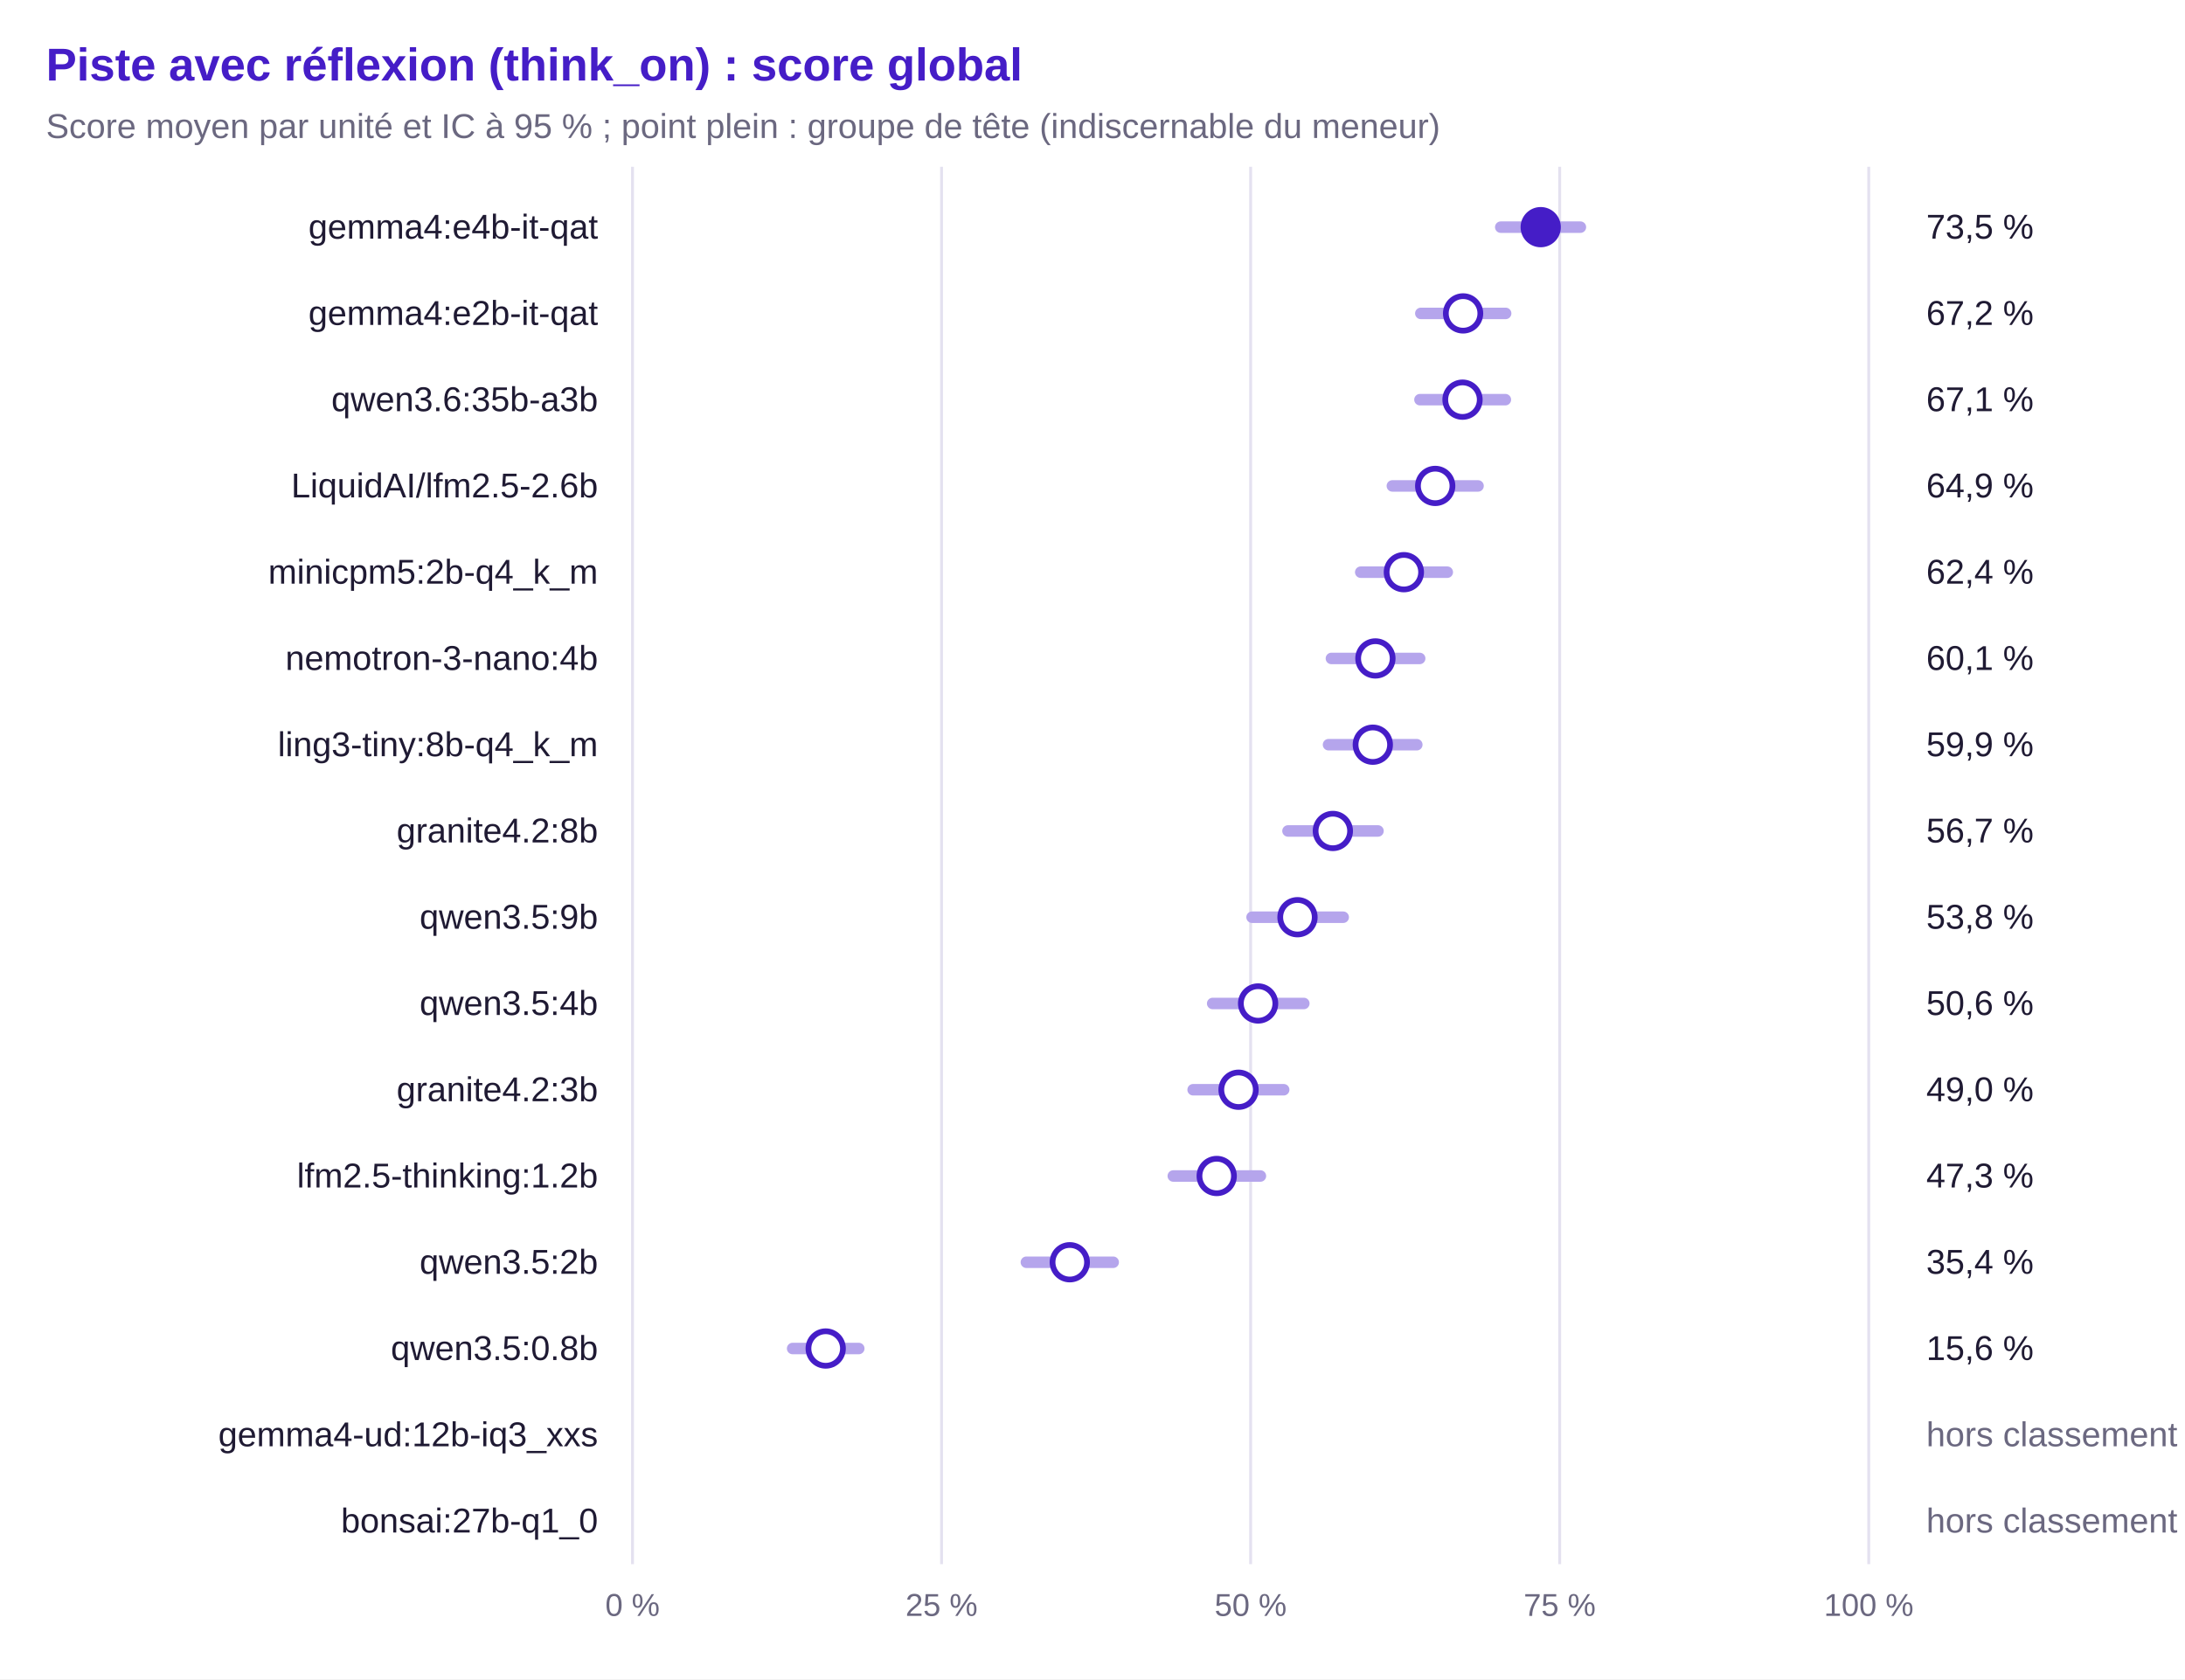
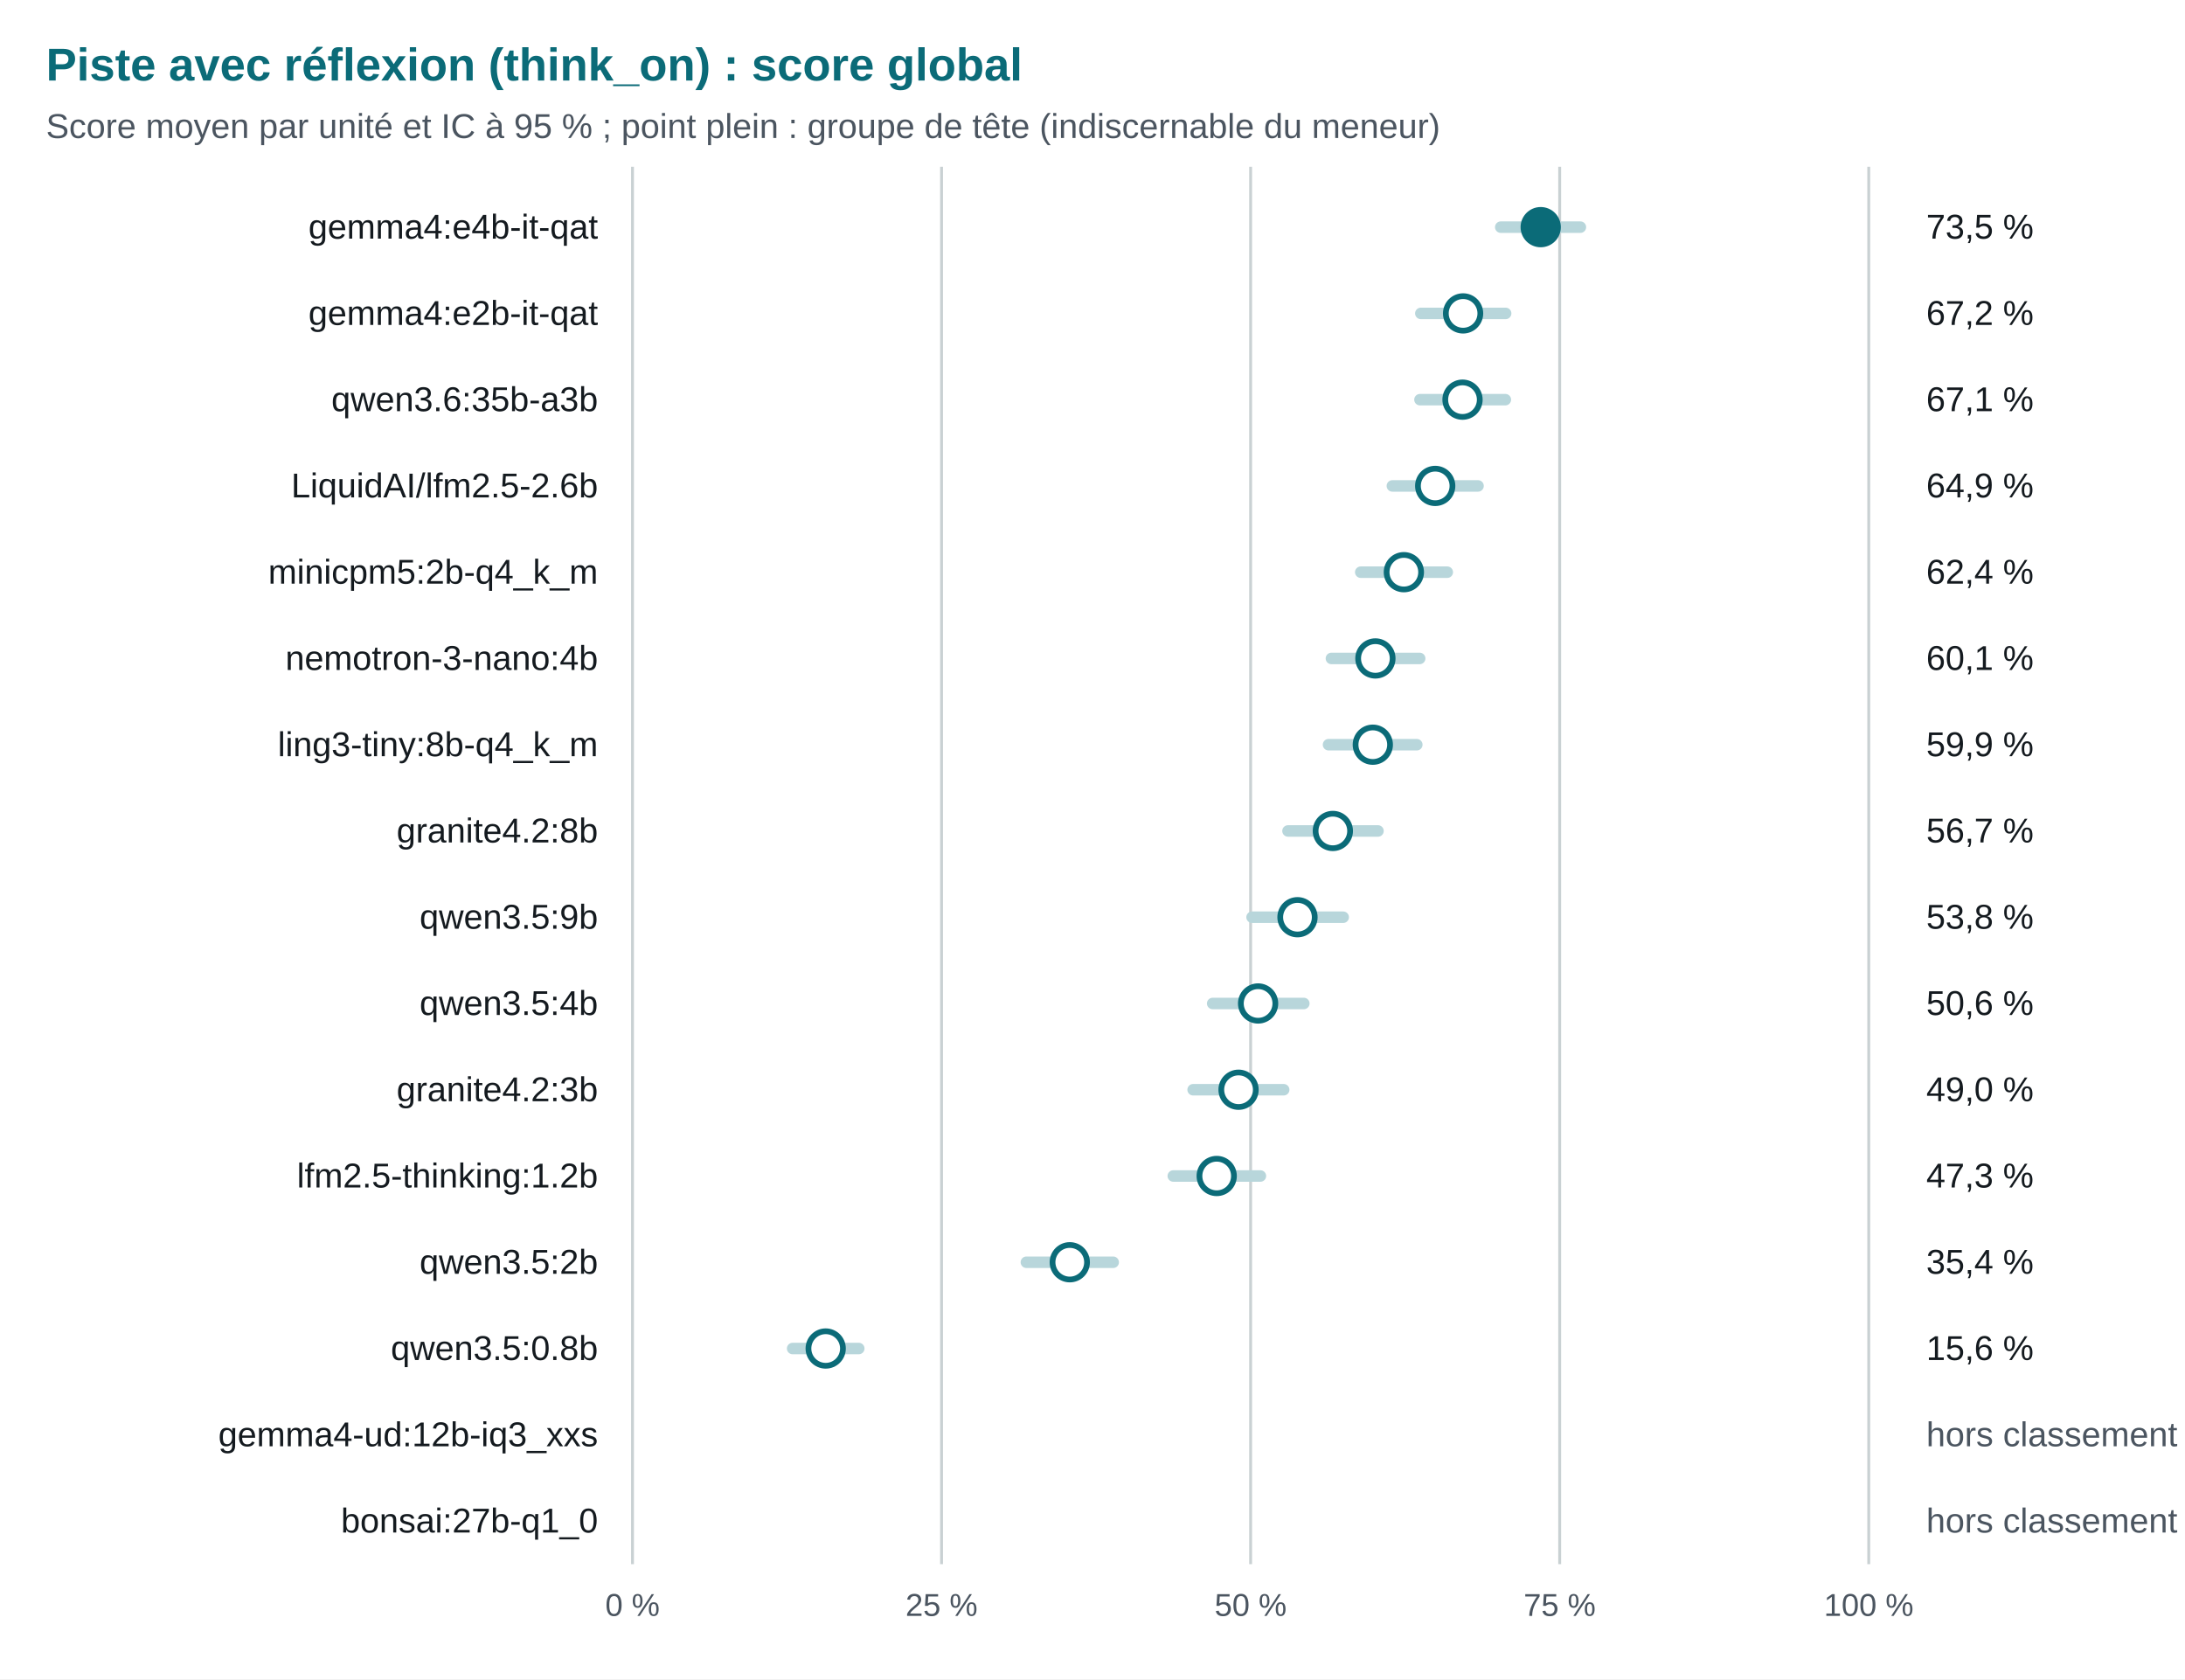
<svg xmlns="http://www.w3.org/2000/svg" width="760" height="584" viewBox="0 0 760 584" role="img" aria-label="Piste avec réflexion (think_on) : score global. gemma4:e4b-it-qat : 73,5 % (IC à 95 % de 70,2 % à 76,7 %) ; gemma4:e2b-it-qat : 67,2 % (IC à 95 % de 63,8 % à 70,6 %) ; qwen3.6:35b-a3b : 67,1 % (IC à 95 % de 63,7 % à 70,6 %) ; LiquidAI/lfm2.5-2.6b : 64,9 % (IC à 95 % de 61,5 % à 68,4 %) ; minicpm5:2b-q4_k_m : 62,4 % (IC à 95 % de 58,9 % à 65,9 %) ; nemotron-3-nano:4b : 60,1 % (IC à 95 % de 56,5 % à 63,7 %) ; ling3-tiny:8b-q4_k_m : 59,9 % (IC à 95 % de 56,3 % à 63,5 %) ; granite4.2:8b : 56,7 % (IC à 95 % de 53,0 % à 60,3 %) ; qwen3.5:9b : 53,8 % (IC à 95 % de 50,1 % à 57,5 %) ; qwen3.5:4b : 50,6 % (IC à 95 % de 46,9 % à 54,3 %) ; granite4.2:3b : 49,0 % (IC à 95 % de 45,4 % à 52,7 %) ; lfm2.5-thinking:1.2b : 47,3 % (IC à 95 % de 43,7 % à 50,8 %) ; qwen3.5:2b : 35,4 % (IC à 95 % de 31,9 % à 38,9 %) ; qwen3.5:0.8b : 15,6 % (IC à 95 % de 13,0 % à 18,3 %) ; gemma4-ud:12b-iq3_xxs : hors classement ; bonsai:27b-q1_0 : hors classement.">
  <rect width="760" height="584" fill="#FFFFFF" />
-   <text x="16" y="28" font-family="Arial, Helvetica, sans-serif" font-size="16" font-weight="bold" fill="#451DC7">Piste avec réflexion (think_on) : score global</text>
-   <text x="16" y="48" font-family="Arial, Helvetica, sans-serif" font-size="12" fill="#6B6880">Score moyen par unité et IC à 95 % ; point plein : groupe de tête (indiscernable du meneur)</text>
-   <line x1="220.0" y1="58" x2="220.0" y2="544" stroke="#E4E1F0" stroke-width="1" />
-   <text x="220.0" y="562" font-family="Arial, Helvetica, sans-serif" font-size="11" fill="#6B6880" text-anchor="middle">0 %</text>
-   <line x1="327.5" y1="58" x2="327.5" y2="544" stroke="#E4E1F0" stroke-width="1" />
-   <text x="327.5" y="562" font-family="Arial, Helvetica, sans-serif" font-size="11" fill="#6B6880" text-anchor="middle">25 %</text>
-   <line x1="435.0" y1="58" x2="435.0" y2="544" stroke="#E4E1F0" stroke-width="1" />
-   <text x="435.0" y="562" font-family="Arial, Helvetica, sans-serif" font-size="11" fill="#6B6880" text-anchor="middle">50 %</text>
-   <line x1="542.5" y1="58" x2="542.5" y2="544" stroke="#E4E1F0" stroke-width="1" />
-   <text x="542.5" y="562" font-family="Arial, Helvetica, sans-serif" font-size="11" fill="#6B6880" text-anchor="middle">75 %</text>
-   <line x1="650.0" y1="58" x2="650.0" y2="544" stroke="#E4E1F0" stroke-width="1" />
-   <text x="650.0" y="562" font-family="Arial, Helvetica, sans-serif" font-size="11" fill="#6B6880" text-anchor="middle">100 %</text>
-   <text x="208" y="83.0" font-family="Arial, Helvetica, sans-serif" font-size="12" fill="#1F1A33" text-anchor="end">gemma4:e4b-it-qat</text>
-   <line x1="522.0" y1="79.0" x2="549.7" y2="79.0" stroke="#B5A5EC" stroke-width="4" stroke-linecap="round" />
-   <circle cx="535.9" cy="79.0" r="6" fill="#451DC7" stroke="#451DC7" stroke-width="2" />
-   <text x="670" y="83.0" font-family="Arial, Helvetica, sans-serif" font-size="12" fill="#1F1A33">73,5 %</text>
-   <text x="208" y="113.0" font-family="Arial, Helvetica, sans-serif" font-size="12" fill="#1F1A33" text-anchor="end">gemma4:e2b-it-qat</text>
-   <line x1="494.2" y1="109.0" x2="523.7" y2="109.0" stroke="#B5A5EC" stroke-width="4" stroke-linecap="round" />
-   <circle cx="508.9" cy="109.0" r="6" fill="#FFFFFF" stroke="#451DC7" stroke-width="2" />
-   <text x="670" y="113.0" font-family="Arial, Helvetica, sans-serif" font-size="12" fill="#1F1A33">67,2 %</text>
-   <text x="208" y="143.0" font-family="Arial, Helvetica, sans-serif" font-size="12" fill="#1F1A33" text-anchor="end">qwen3.6:35b-a3b</text>
-   <line x1="493.9" y1="139.0" x2="523.6" y2="139.0" stroke="#B5A5EC" stroke-width="4" stroke-linecap="round" />
-   <circle cx="508.7" cy="139.0" r="6" fill="#FFFFFF" stroke="#451DC7" stroke-width="2" />
-   <text x="670" y="143.0" font-family="Arial, Helvetica, sans-serif" font-size="12" fill="#1F1A33">67,1 %</text>
-   <text x="208" y="173.0" font-family="Arial, Helvetica, sans-serif" font-size="12" fill="#1F1A33" text-anchor="end">LiquidAI/lfm2.5-2.6b</text>
-   <line x1="484.3" y1="169.0" x2="514.1" y2="169.0" stroke="#B5A5EC" stroke-width="4" stroke-linecap="round" />
-   <circle cx="499.2" cy="169.0" r="6" fill="#FFFFFF" stroke="#451DC7" stroke-width="2" />
-   <text x="670" y="173.0" font-family="Arial, Helvetica, sans-serif" font-size="12" fill="#1F1A33">64,9 %</text>
-   <text x="208" y="203.0" font-family="Arial, Helvetica, sans-serif" font-size="12" fill="#1F1A33" text-anchor="end">minicpm5:2b-q4_k_m</text>
-   <line x1="473.3" y1="199.0" x2="503.4" y2="199.0" stroke="#B5A5EC" stroke-width="4" stroke-linecap="round" />
-   <circle cx="488.3" cy="199.0" r="6" fill="#FFFFFF" stroke="#451DC7" stroke-width="2" />
-   <text x="670" y="203.0" font-family="Arial, Helvetica, sans-serif" font-size="12" fill="#1F1A33">62,4 %</text>
-   <text x="208" y="233.0" font-family="Arial, Helvetica, sans-serif" font-size="12" fill="#1F1A33" text-anchor="end">nemotron-3-nano:4b</text>
-   <line x1="463.1" y1="229.0" x2="493.8" y2="229.0" stroke="#B5A5EC" stroke-width="4" stroke-linecap="round" />
-   <circle cx="478.4" cy="229.0" r="6" fill="#FFFFFF" stroke="#451DC7" stroke-width="2" />
-   <text x="670" y="233.0" font-family="Arial, Helvetica, sans-serif" font-size="12" fill="#1F1A33">60,1 %</text>
-   <text x="208" y="263.0" font-family="Arial, Helvetica, sans-serif" font-size="12" fill="#1F1A33" text-anchor="end">ling3-tiny:8b-q4_k_m</text>
-   <line x1="462.1" y1="259.0" x2="492.8" y2="259.0" stroke="#B5A5EC" stroke-width="4" stroke-linecap="round" />
-   <circle cx="477.5" cy="259.0" r="6" fill="#FFFFFF" stroke="#451DC7" stroke-width="2" />
-   <text x="670" y="263.0" font-family="Arial, Helvetica, sans-serif" font-size="12" fill="#1F1A33">59,9 %</text>
-   <text x="208" y="293.0" font-family="Arial, Helvetica, sans-serif" font-size="12" fill="#1F1A33" text-anchor="end">granite4.2:8b</text>
-   <line x1="448.0" y1="289.0" x2="479.3" y2="289.0" stroke="#B5A5EC" stroke-width="4" stroke-linecap="round" />
-   <circle cx="463.6" cy="289.0" r="6" fill="#FFFFFF" stroke="#451DC7" stroke-width="2" />
-   <text x="670" y="293.0" font-family="Arial, Helvetica, sans-serif" font-size="12" fill="#1F1A33">56,7 %</text>
-   <text x="208" y="323.0" font-family="Arial, Helvetica, sans-serif" font-size="12" fill="#1F1A33" text-anchor="end">qwen3.5:9b</text>
-   <line x1="435.5" y1="319.0" x2="467.2" y2="319.0" stroke="#B5A5EC" stroke-width="4" stroke-linecap="round" />
-   <circle cx="451.3" cy="319.0" r="6" fill="#FFFFFF" stroke="#451DC7" stroke-width="2" />
-   <text x="670" y="323.0" font-family="Arial, Helvetica, sans-serif" font-size="12" fill="#1F1A33">53,8 %</text>
-   <text x="208" y="353.0" font-family="Arial, Helvetica, sans-serif" font-size="12" fill="#1F1A33" text-anchor="end">qwen3.5:4b</text>
-   <line x1="421.8" y1="349.0" x2="453.5" y2="349.0" stroke="#B5A5EC" stroke-width="4" stroke-linecap="round" />
-   <circle cx="437.6" cy="349.0" r="6" fill="#FFFFFF" stroke="#451DC7" stroke-width="2" />
-   <text x="670" y="353.0" font-family="Arial, Helvetica, sans-serif" font-size="12" fill="#1F1A33">50,6 %</text>
-   <text x="208" y="383.0" font-family="Arial, Helvetica, sans-serif" font-size="12" fill="#1F1A33" text-anchor="end">granite4.2:3b</text>
-   <line x1="415.0" y1="379.0" x2="446.5" y2="379.0" stroke="#B5A5EC" stroke-width="4" stroke-linecap="round" />
-   <circle cx="430.8" cy="379.0" r="6" fill="#FFFFFF" stroke="#451DC7" stroke-width="2" />
-   <text x="670" y="383.0" font-family="Arial, Helvetica, sans-serif" font-size="12" fill="#1F1A33">49,0 %</text>
-   <text x="208" y="413.0" font-family="Arial, Helvetica, sans-serif" font-size="12" fill="#1F1A33" text-anchor="end">lfm2.5-thinking:1.2b</text>
-   <line x1="408.1" y1="409.0" x2="438.4" y2="409.0" stroke="#B5A5EC" stroke-width="4" stroke-linecap="round" />
-   <circle cx="423.2" cy="409.0" r="6" fill="#FFFFFF" stroke="#451DC7" stroke-width="2" />
-   <text x="670" y="413.0" font-family="Arial, Helvetica, sans-serif" font-size="12" fill="#1F1A33">47,3 %</text>
-   <text x="208" y="443.0" font-family="Arial, Helvetica, sans-serif" font-size="12" fill="#1F1A33" text-anchor="end">qwen3.5:2b</text>
-   <line x1="357.0" y1="439.0" x2="387.2" y2="439.0" stroke="#B5A5EC" stroke-width="4" stroke-linecap="round" />
-   <circle cx="372.1" cy="439.0" r="6" fill="#FFFFFF" stroke="#451DC7" stroke-width="2" />
-   <text x="670" y="443.0" font-family="Arial, Helvetica, sans-serif" font-size="12" fill="#1F1A33">35,4 %</text>
-   <text x="208" y="473.0" font-family="Arial, Helvetica, sans-serif" font-size="12" fill="#1F1A33" text-anchor="end">qwen3.5:0.8b</text>
-   <line x1="275.7" y1="469.0" x2="298.7" y2="469.0" stroke="#B5A5EC" stroke-width="4" stroke-linecap="round" />
-   <circle cx="287.2" cy="469.0" r="6" fill="#FFFFFF" stroke="#451DC7" stroke-width="2" />
-   <text x="670" y="473.0" font-family="Arial, Helvetica, sans-serif" font-size="12" fill="#1F1A33">15,6 %</text>
-   <text x="208" y="503.0" font-family="Arial, Helvetica, sans-serif" font-size="12" fill="#1F1A33" text-anchor="end">gemma4-ud:12b-iq3_xxs</text>
-   <text x="670" y="503.0" font-family="Arial, Helvetica, sans-serif" font-size="12" fill="#6B6880">hors classement</text>
-   <text x="208" y="533.0" font-family="Arial, Helvetica, sans-serif" font-size="12" fill="#1F1A33" text-anchor="end">bonsai:27b-q1_0</text>
-   <text x="670" y="533.0" font-family="Arial, Helvetica, sans-serif" font-size="12" fill="#6B6880">hors classement</text>
+   <text x="16" y="28" font-family="Arial, Helvetica, sans-serif" font-size="16" font-weight="bold" fill="#0B6B78">Piste avec réflexion (think_on) : score global</text>
+   <text x="16" y="48" font-family="Arial, Helvetica, sans-serif" font-size="12" fill="#4B5560">Score moyen par unité et IC à 95 % ; point plein : groupe de tête (indiscernable du meneur)</text>
+   <line x1="220.0" y1="58" x2="220.0" y2="544" stroke="#C9D1D3" stroke-width="1" />
+   <text x="220.0" y="562" font-family="Arial, Helvetica, sans-serif" font-size="11" fill="#4B5560" text-anchor="middle">0 %</text>
+   <line x1="327.5" y1="58" x2="327.5" y2="544" stroke="#C9D1D3" stroke-width="1" />
+   <text x="327.5" y="562" font-family="Arial, Helvetica, sans-serif" font-size="11" fill="#4B5560" text-anchor="middle">25 %</text>
+   <line x1="435.0" y1="58" x2="435.0" y2="544" stroke="#C9D1D3" stroke-width="1" />
+   <text x="435.0" y="562" font-family="Arial, Helvetica, sans-serif" font-size="11" fill="#4B5560" text-anchor="middle">50 %</text>
+   <line x1="542.5" y1="58" x2="542.5" y2="544" stroke="#C9D1D3" stroke-width="1" />
+   <text x="542.5" y="562" font-family="Arial, Helvetica, sans-serif" font-size="11" fill="#4B5560" text-anchor="middle">75 %</text>
+   <line x1="650.0" y1="58" x2="650.0" y2="544" stroke="#C9D1D3" stroke-width="1" />
+   <text x="650.0" y="562" font-family="Arial, Helvetica, sans-serif" font-size="11" fill="#4B5560" text-anchor="middle">100 %</text>
+   <text x="208" y="83.0" font-family="Arial, Helvetica, sans-serif" font-size="12" fill="#141A1F" text-anchor="end">gemma4:e4b-it-qat</text>
+   <line x1="522.0" y1="79.0" x2="549.7" y2="79.0" stroke="#B8D6DB" stroke-width="4" stroke-linecap="round" />
+   <circle cx="535.9" cy="79.0" r="6" fill="#0B6B78" stroke="#0B6B78" stroke-width="2" />
+   <text x="670" y="83.0" font-family="Arial, Helvetica, sans-serif" font-size="12" fill="#141A1F">73,5 %</text>
+   <text x="208" y="113.0" font-family="Arial, Helvetica, sans-serif" font-size="12" fill="#141A1F" text-anchor="end">gemma4:e2b-it-qat</text>
+   <line x1="494.2" y1="109.0" x2="523.7" y2="109.0" stroke="#B8D6DB" stroke-width="4" stroke-linecap="round" />
+   <circle cx="508.9" cy="109.0" r="6" fill="#FFFFFF" stroke="#0B6B78" stroke-width="2" />
+   <text x="670" y="113.0" font-family="Arial, Helvetica, sans-serif" font-size="12" fill="#141A1F">67,2 %</text>
+   <text x="208" y="143.0" font-family="Arial, Helvetica, sans-serif" font-size="12" fill="#141A1F" text-anchor="end">qwen3.6:35b-a3b</text>
+   <line x1="493.9" y1="139.0" x2="523.6" y2="139.0" stroke="#B8D6DB" stroke-width="4" stroke-linecap="round" />
+   <circle cx="508.7" cy="139.0" r="6" fill="#FFFFFF" stroke="#0B6B78" stroke-width="2" />
+   <text x="670" y="143.0" font-family="Arial, Helvetica, sans-serif" font-size="12" fill="#141A1F">67,1 %</text>
+   <text x="208" y="173.0" font-family="Arial, Helvetica, sans-serif" font-size="12" fill="#141A1F" text-anchor="end">LiquidAI/lfm2.5-2.6b</text>
+   <line x1="484.3" y1="169.0" x2="514.1" y2="169.0" stroke="#B8D6DB" stroke-width="4" stroke-linecap="round" />
+   <circle cx="499.2" cy="169.0" r="6" fill="#FFFFFF" stroke="#0B6B78" stroke-width="2" />
+   <text x="670" y="173.0" font-family="Arial, Helvetica, sans-serif" font-size="12" fill="#141A1F">64,9 %</text>
+   <text x="208" y="203.0" font-family="Arial, Helvetica, sans-serif" font-size="12" fill="#141A1F" text-anchor="end">minicpm5:2b-q4_k_m</text>
+   <line x1="473.3" y1="199.0" x2="503.4" y2="199.0" stroke="#B8D6DB" stroke-width="4" stroke-linecap="round" />
+   <circle cx="488.3" cy="199.0" r="6" fill="#FFFFFF" stroke="#0B6B78" stroke-width="2" />
+   <text x="670" y="203.0" font-family="Arial, Helvetica, sans-serif" font-size="12" fill="#141A1F">62,4 %</text>
+   <text x="208" y="233.0" font-family="Arial, Helvetica, sans-serif" font-size="12" fill="#141A1F" text-anchor="end">nemotron-3-nano:4b</text>
+   <line x1="463.1" y1="229.0" x2="493.8" y2="229.0" stroke="#B8D6DB" stroke-width="4" stroke-linecap="round" />
+   <circle cx="478.4" cy="229.0" r="6" fill="#FFFFFF" stroke="#0B6B78" stroke-width="2" />
+   <text x="670" y="233.0" font-family="Arial, Helvetica, sans-serif" font-size="12" fill="#141A1F">60,1 %</text>
+   <text x="208" y="263.0" font-family="Arial, Helvetica, sans-serif" font-size="12" fill="#141A1F" text-anchor="end">ling3-tiny:8b-q4_k_m</text>
+   <line x1="462.1" y1="259.0" x2="492.8" y2="259.0" stroke="#B8D6DB" stroke-width="4" stroke-linecap="round" />
+   <circle cx="477.5" cy="259.0" r="6" fill="#FFFFFF" stroke="#0B6B78" stroke-width="2" />
+   <text x="670" y="263.0" font-family="Arial, Helvetica, sans-serif" font-size="12" fill="#141A1F">59,9 %</text>
+   <text x="208" y="293.0" font-family="Arial, Helvetica, sans-serif" font-size="12" fill="#141A1F" text-anchor="end">granite4.2:8b</text>
+   <line x1="448.0" y1="289.0" x2="479.3" y2="289.0" stroke="#B8D6DB" stroke-width="4" stroke-linecap="round" />
+   <circle cx="463.6" cy="289.0" r="6" fill="#FFFFFF" stroke="#0B6B78" stroke-width="2" />
+   <text x="670" y="293.0" font-family="Arial, Helvetica, sans-serif" font-size="12" fill="#141A1F">56,7 %</text>
+   <text x="208" y="323.0" font-family="Arial, Helvetica, sans-serif" font-size="12" fill="#141A1F" text-anchor="end">qwen3.5:9b</text>
+   <line x1="435.5" y1="319.0" x2="467.2" y2="319.0" stroke="#B8D6DB" stroke-width="4" stroke-linecap="round" />
+   <circle cx="451.3" cy="319.0" r="6" fill="#FFFFFF" stroke="#0B6B78" stroke-width="2" />
+   <text x="670" y="323.0" font-family="Arial, Helvetica, sans-serif" font-size="12" fill="#141A1F">53,8 %</text>
+   <text x="208" y="353.0" font-family="Arial, Helvetica, sans-serif" font-size="12" fill="#141A1F" text-anchor="end">qwen3.5:4b</text>
+   <line x1="421.8" y1="349.0" x2="453.5" y2="349.0" stroke="#B8D6DB" stroke-width="4" stroke-linecap="round" />
+   <circle cx="437.6" cy="349.0" r="6" fill="#FFFFFF" stroke="#0B6B78" stroke-width="2" />
+   <text x="670" y="353.0" font-family="Arial, Helvetica, sans-serif" font-size="12" fill="#141A1F">50,6 %</text>
+   <text x="208" y="383.0" font-family="Arial, Helvetica, sans-serif" font-size="12" fill="#141A1F" text-anchor="end">granite4.2:3b</text>
+   <line x1="415.0" y1="379.0" x2="446.5" y2="379.0" stroke="#B8D6DB" stroke-width="4" stroke-linecap="round" />
+   <circle cx="430.8" cy="379.0" r="6" fill="#FFFFFF" stroke="#0B6B78" stroke-width="2" />
+   <text x="670" y="383.0" font-family="Arial, Helvetica, sans-serif" font-size="12" fill="#141A1F">49,0 %</text>
+   <text x="208" y="413.0" font-family="Arial, Helvetica, sans-serif" font-size="12" fill="#141A1F" text-anchor="end">lfm2.5-thinking:1.2b</text>
+   <line x1="408.1" y1="409.0" x2="438.4" y2="409.0" stroke="#B8D6DB" stroke-width="4" stroke-linecap="round" />
+   <circle cx="423.2" cy="409.0" r="6" fill="#FFFFFF" stroke="#0B6B78" stroke-width="2" />
+   <text x="670" y="413.0" font-family="Arial, Helvetica, sans-serif" font-size="12" fill="#141A1F">47,3 %</text>
+   <text x="208" y="443.0" font-family="Arial, Helvetica, sans-serif" font-size="12" fill="#141A1F" text-anchor="end">qwen3.5:2b</text>
+   <line x1="357.0" y1="439.0" x2="387.2" y2="439.0" stroke="#B8D6DB" stroke-width="4" stroke-linecap="round" />
+   <circle cx="372.1" cy="439.0" r="6" fill="#FFFFFF" stroke="#0B6B78" stroke-width="2" />
+   <text x="670" y="443.0" font-family="Arial, Helvetica, sans-serif" font-size="12" fill="#141A1F">35,4 %</text>
+   <text x="208" y="473.0" font-family="Arial, Helvetica, sans-serif" font-size="12" fill="#141A1F" text-anchor="end">qwen3.5:0.8b</text>
+   <line x1="275.7" y1="469.0" x2="298.7" y2="469.0" stroke="#B8D6DB" stroke-width="4" stroke-linecap="round" />
+   <circle cx="287.2" cy="469.0" r="6" fill="#FFFFFF" stroke="#0B6B78" stroke-width="2" />
+   <text x="670" y="473.0" font-family="Arial, Helvetica, sans-serif" font-size="12" fill="#141A1F">15,6 %</text>
+   <text x="208" y="503.0" font-family="Arial, Helvetica, sans-serif" font-size="12" fill="#141A1F" text-anchor="end">gemma4-ud:12b-iq3_xxs</text>
+   <text x="670" y="503.0" font-family="Arial, Helvetica, sans-serif" font-size="12" fill="#4B5560">hors classement</text>
+   <text x="208" y="533.0" font-family="Arial, Helvetica, sans-serif" font-size="12" fill="#141A1F" text-anchor="end">bonsai:27b-q1_0</text>
+   <text x="670" y="533.0" font-family="Arial, Helvetica, sans-serif" font-size="12" fill="#4B5560">hors classement</text>
</svg>
